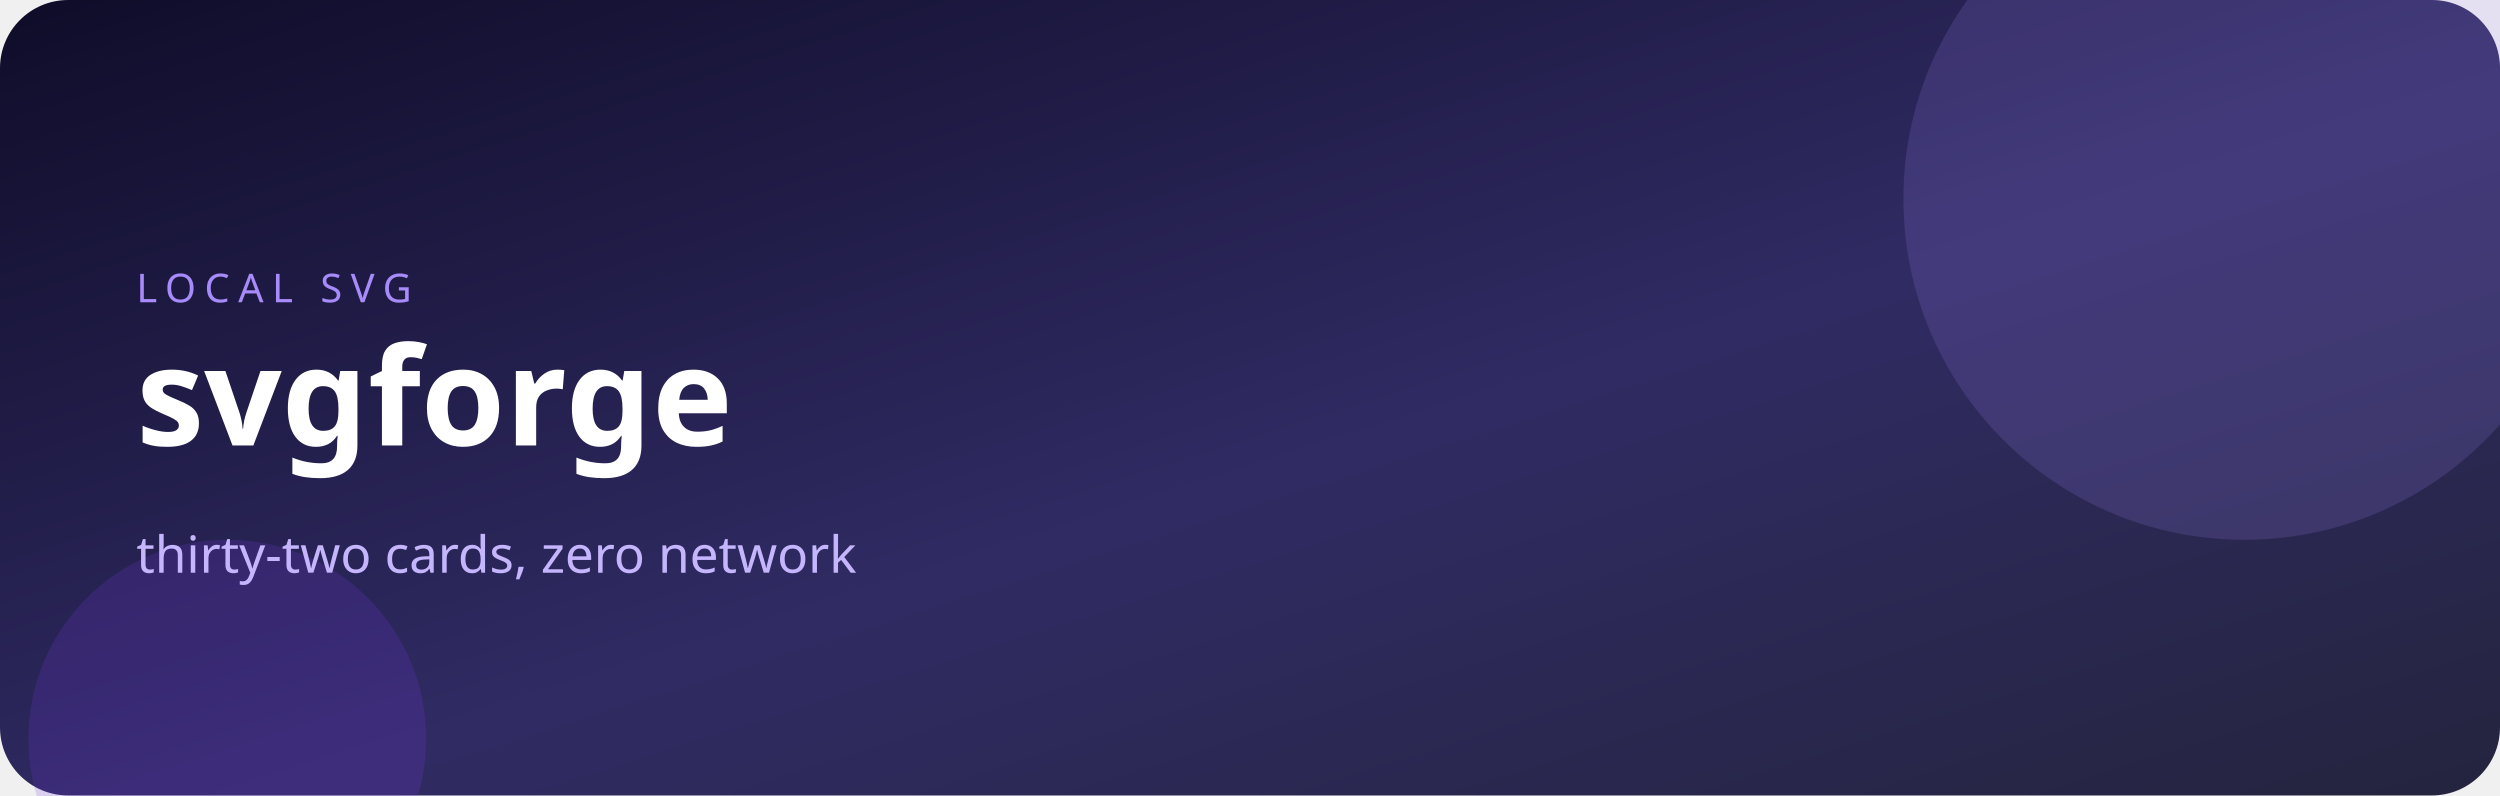
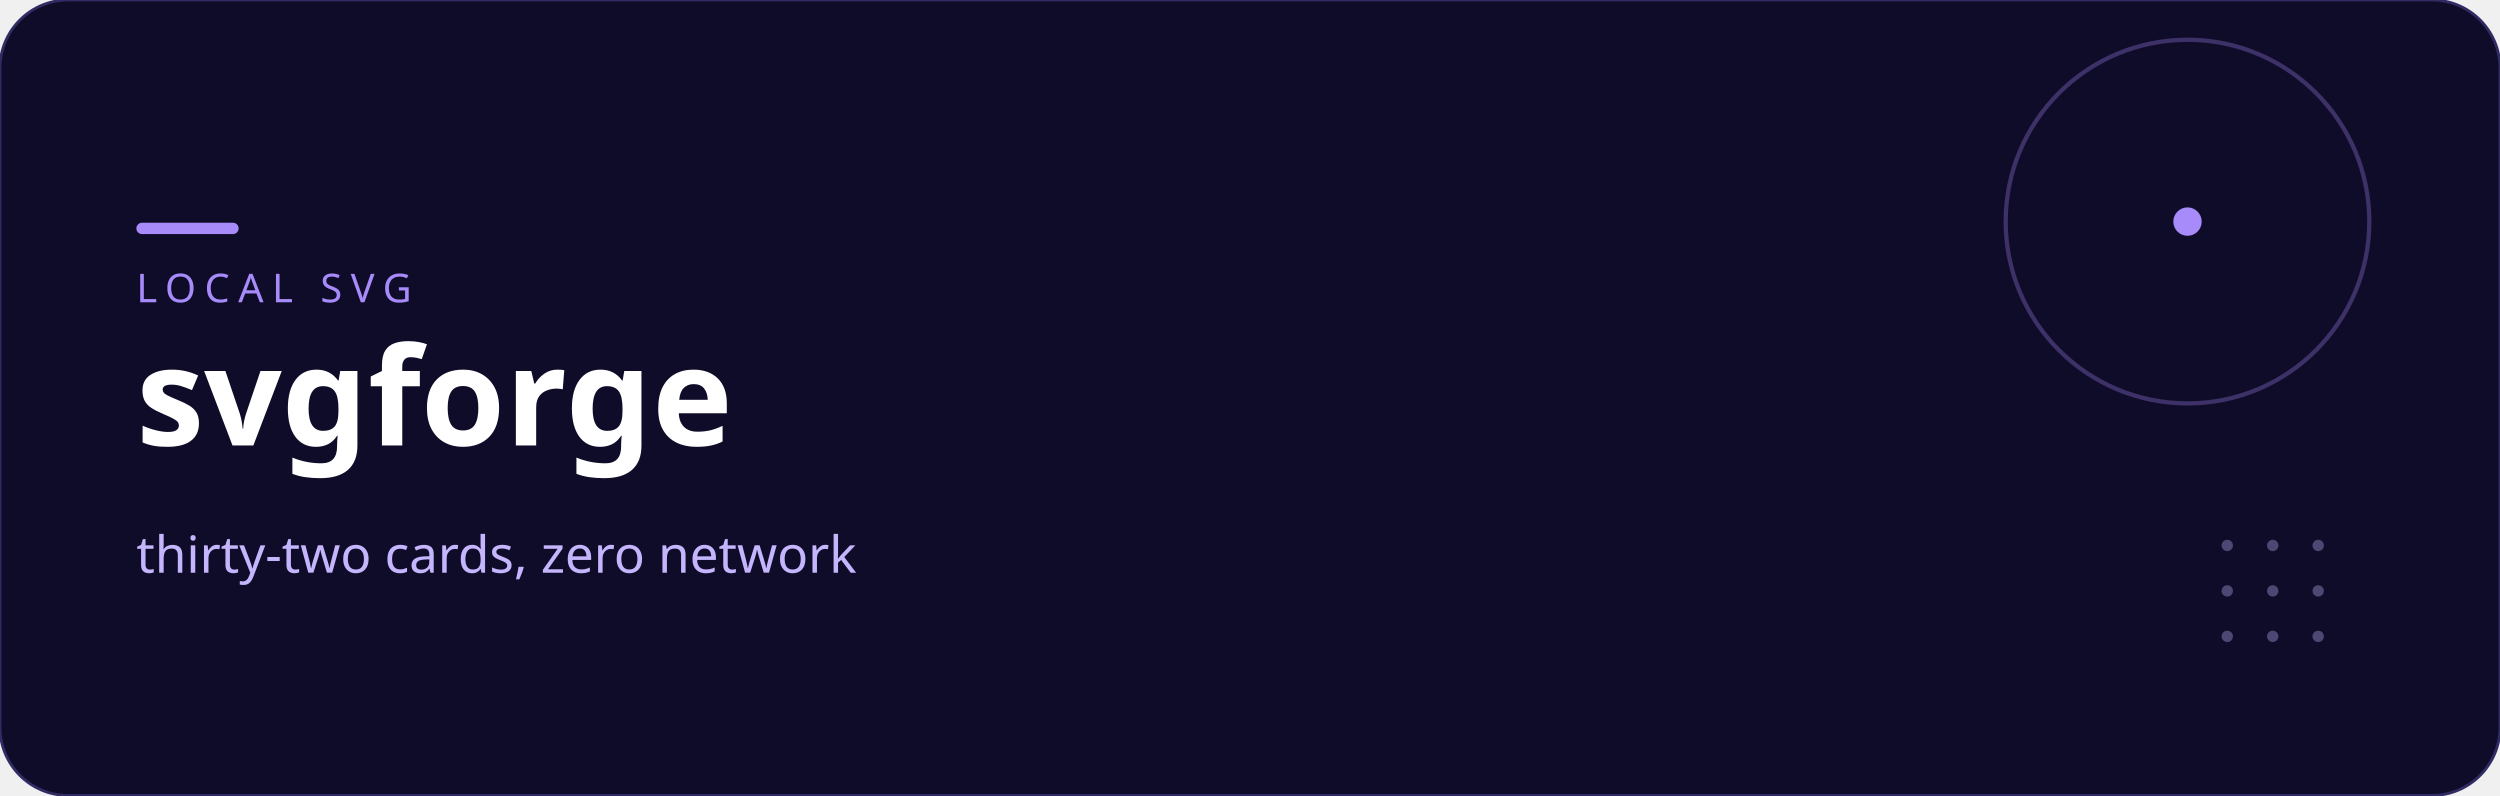
<svg xmlns="http://www.w3.org/2000/svg" width="880" height="280" viewBox="0 0 880 280" role="img" aria-label="svgforge">
-   <defs>
-     <linearGradient id="cover-svgforge-c1db2b83" x1="0" y1="0" x2="1" y2="1">
-       <stop offset="0%" stop-color="#0f0c29" />
-       <stop offset="55%" stop-color="#302b63" />
-       <stop offset="100%" stop-color="#24243e" />
-     </linearGradient>
-   </defs>
-   <rect width="880" height="280" rx="24" fill="url(#cover-svgforge-c1db2b83)" />
-   <circle cx="790" cy="70" r="120" fill="#a78bfa" fill-opacity="0.16" />
-   <circle cx="80" cy="260" r="70" fill="#7c3aed" fill-opacity="0.18" />
+   <rect width="880" height="280" rx="24" fill="#0f0c29" stroke="#302b63" stroke-width="1" />
+   <circle cx="770" cy="78" r="64" fill="none" stroke="#a78bfa" stroke-opacity="0.3" stroke-width="1.5" />
+   <circle cx="770" cy="78" r="5" fill="#a78bfa" />
+   <circle cx="784" cy="192" r="2" fill="#c4b5fd" fill-opacity="0.35" />
+   <circle cx="800" cy="192" r="2" fill="#c4b5fd" fill-opacity="0.35" />
+   <circle cx="816" cy="192" r="2" fill="#c4b5fd" fill-opacity="0.35" />
+   <circle cx="784" cy="208" r="2" fill="#c4b5fd" fill-opacity="0.35" />
+   <circle cx="800" cy="208" r="2" fill="#c4b5fd" fill-opacity="0.35" />
+   <circle cx="816" cy="208" r="2" fill="#c4b5fd" fill-opacity="0.35" />
+   <circle cx="784" cy="224" r="2" fill="#c4b5fd" fill-opacity="0.35" />
+   <circle cx="800" cy="224" r="2" fill="#c4b5fd" fill-opacity="0.35" />
+   <circle cx="816" cy="224" r="2" fill="#c4b5fd" fill-opacity="0.35" />
+   <rect x="48" y="78.4" width="36" height="4" rx="2" fill="#a78bfa" />
  <text x="48" y="106.4" fill="#a78bfa" font-family="ui-sans-serif, system-ui, sans-serif" font-size="14" letter-spacing="3">LOCAL SVG</text>
  <text x="48" y="156.8" fill="#ffffff" font-family="ui-sans-serif, system-ui, sans-serif" font-size="48" font-weight="800">svgforge</text>
  <text x="48" y="201.6" fill="#c4b5fd" font-family="ui-sans-serif, system-ui, sans-serif" font-size="18">thirty-two cards, zero network</text>
</svg>
